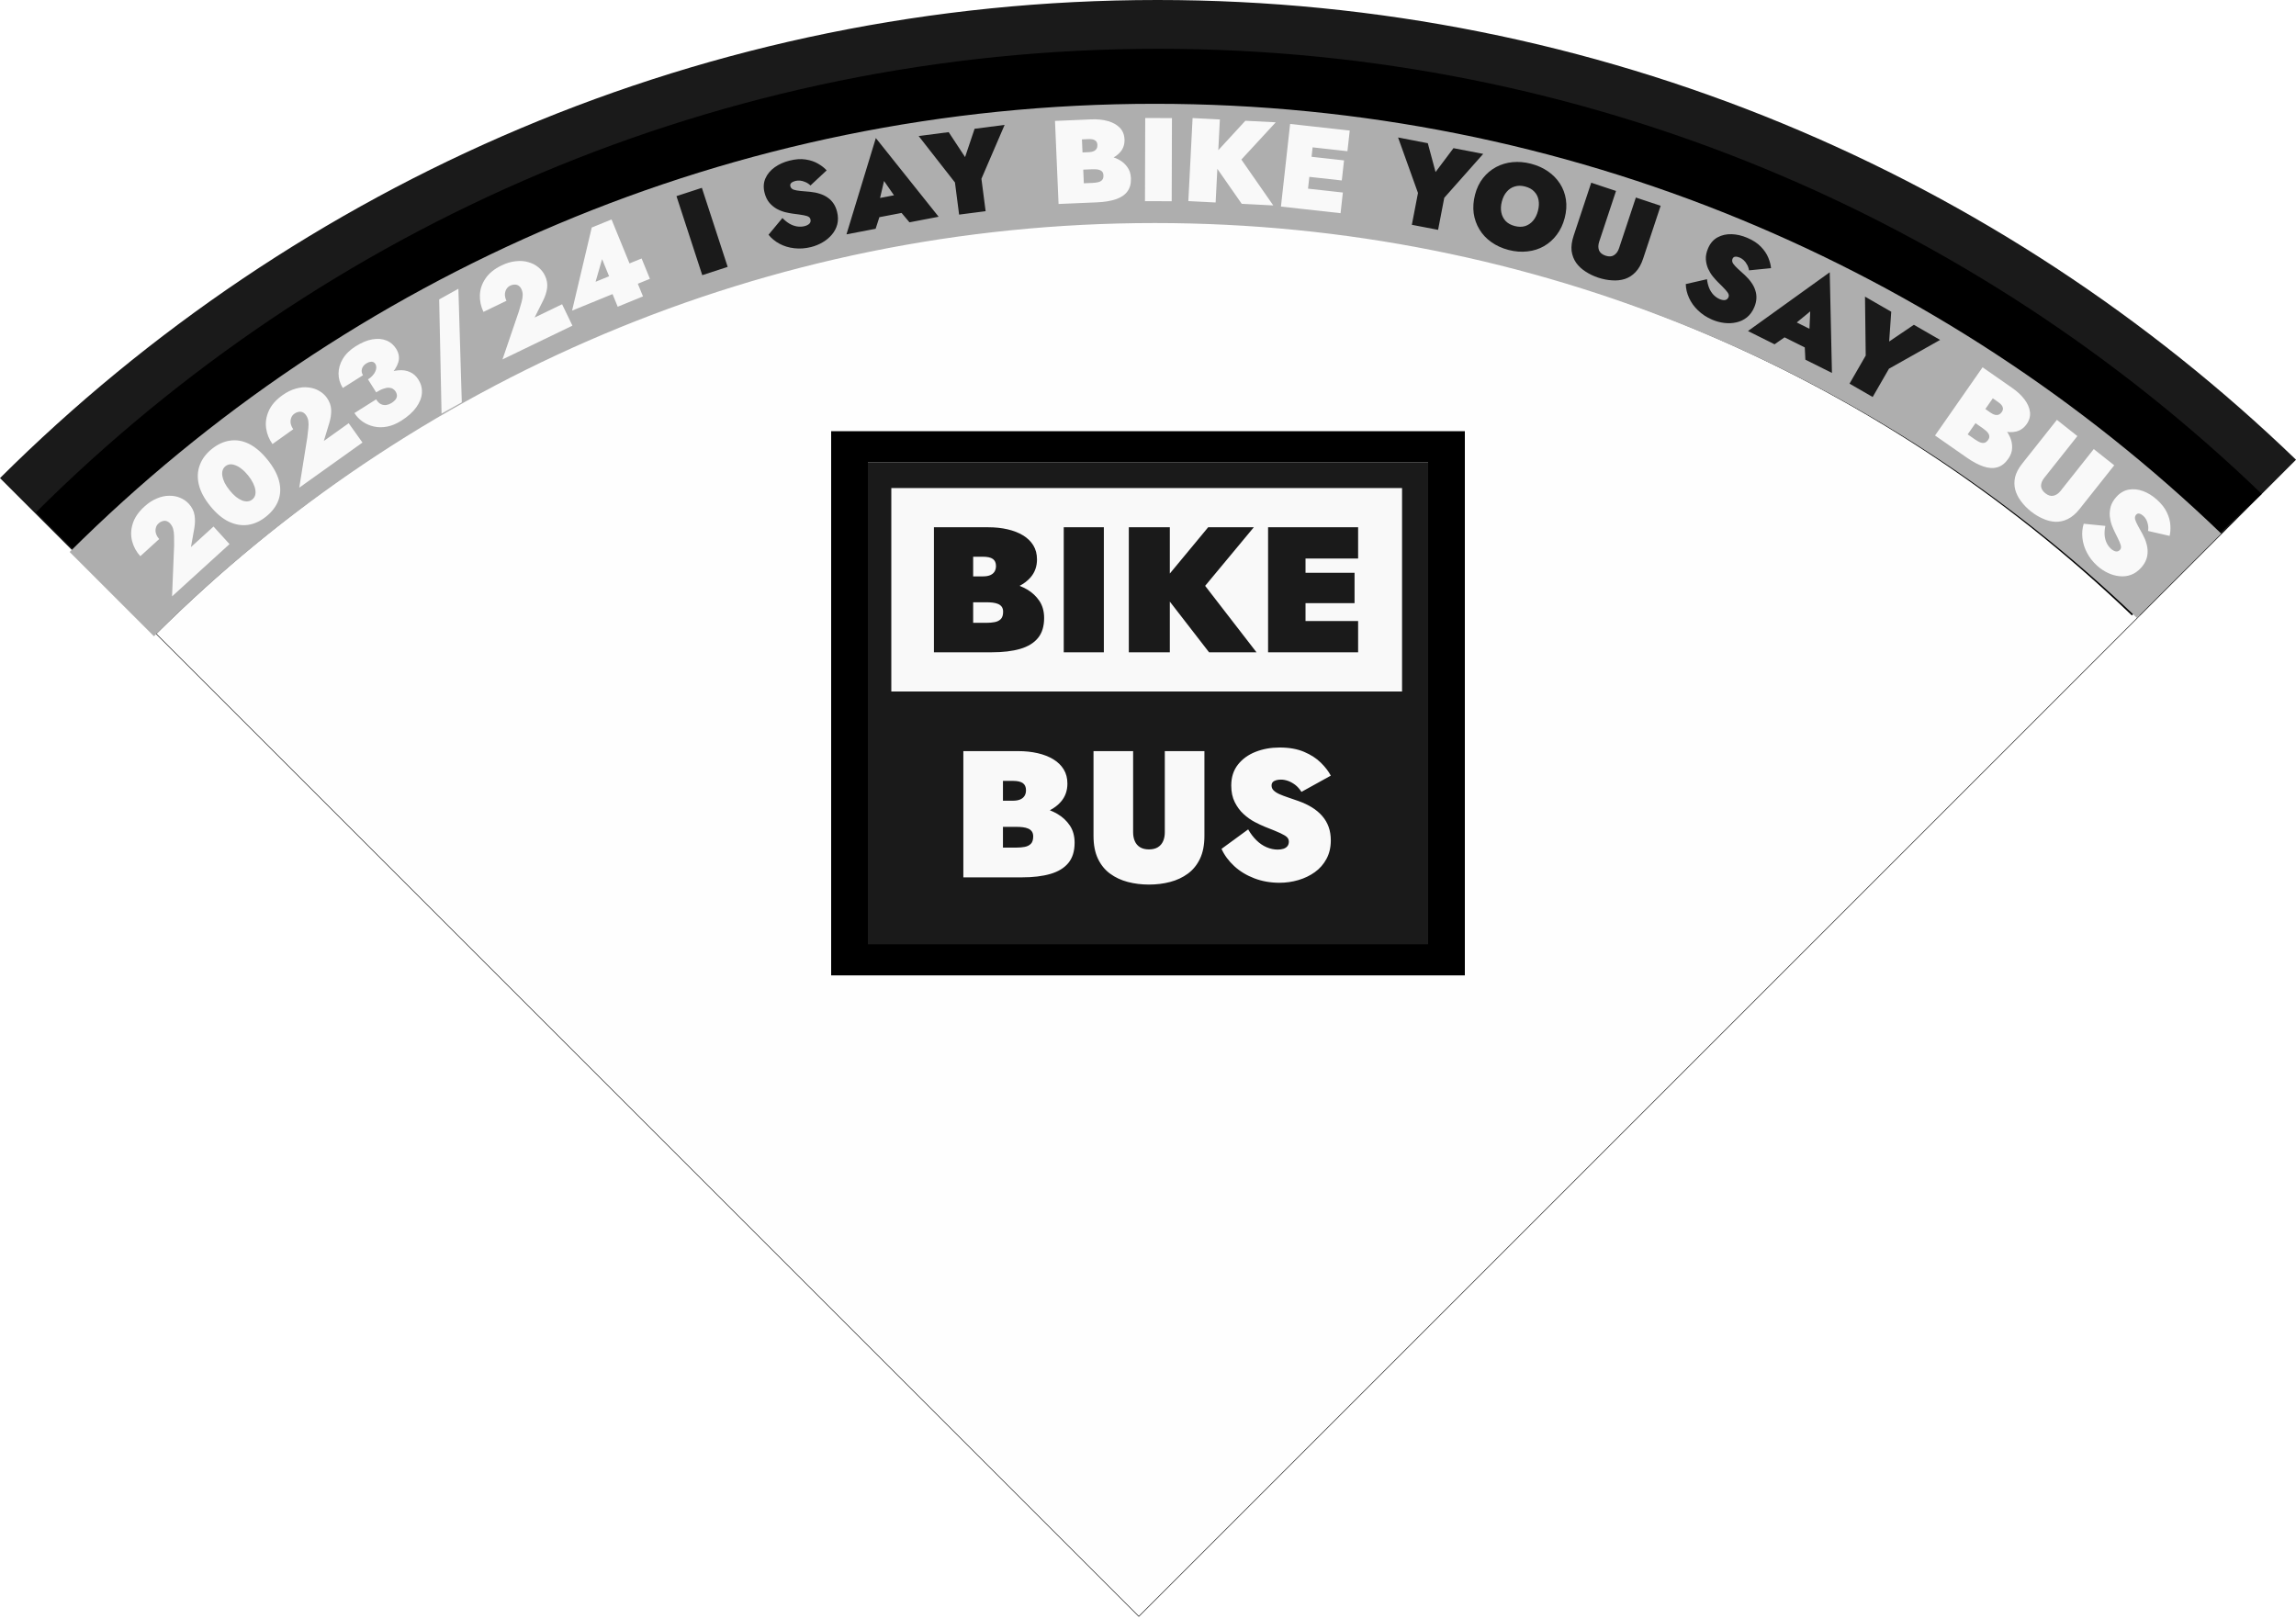
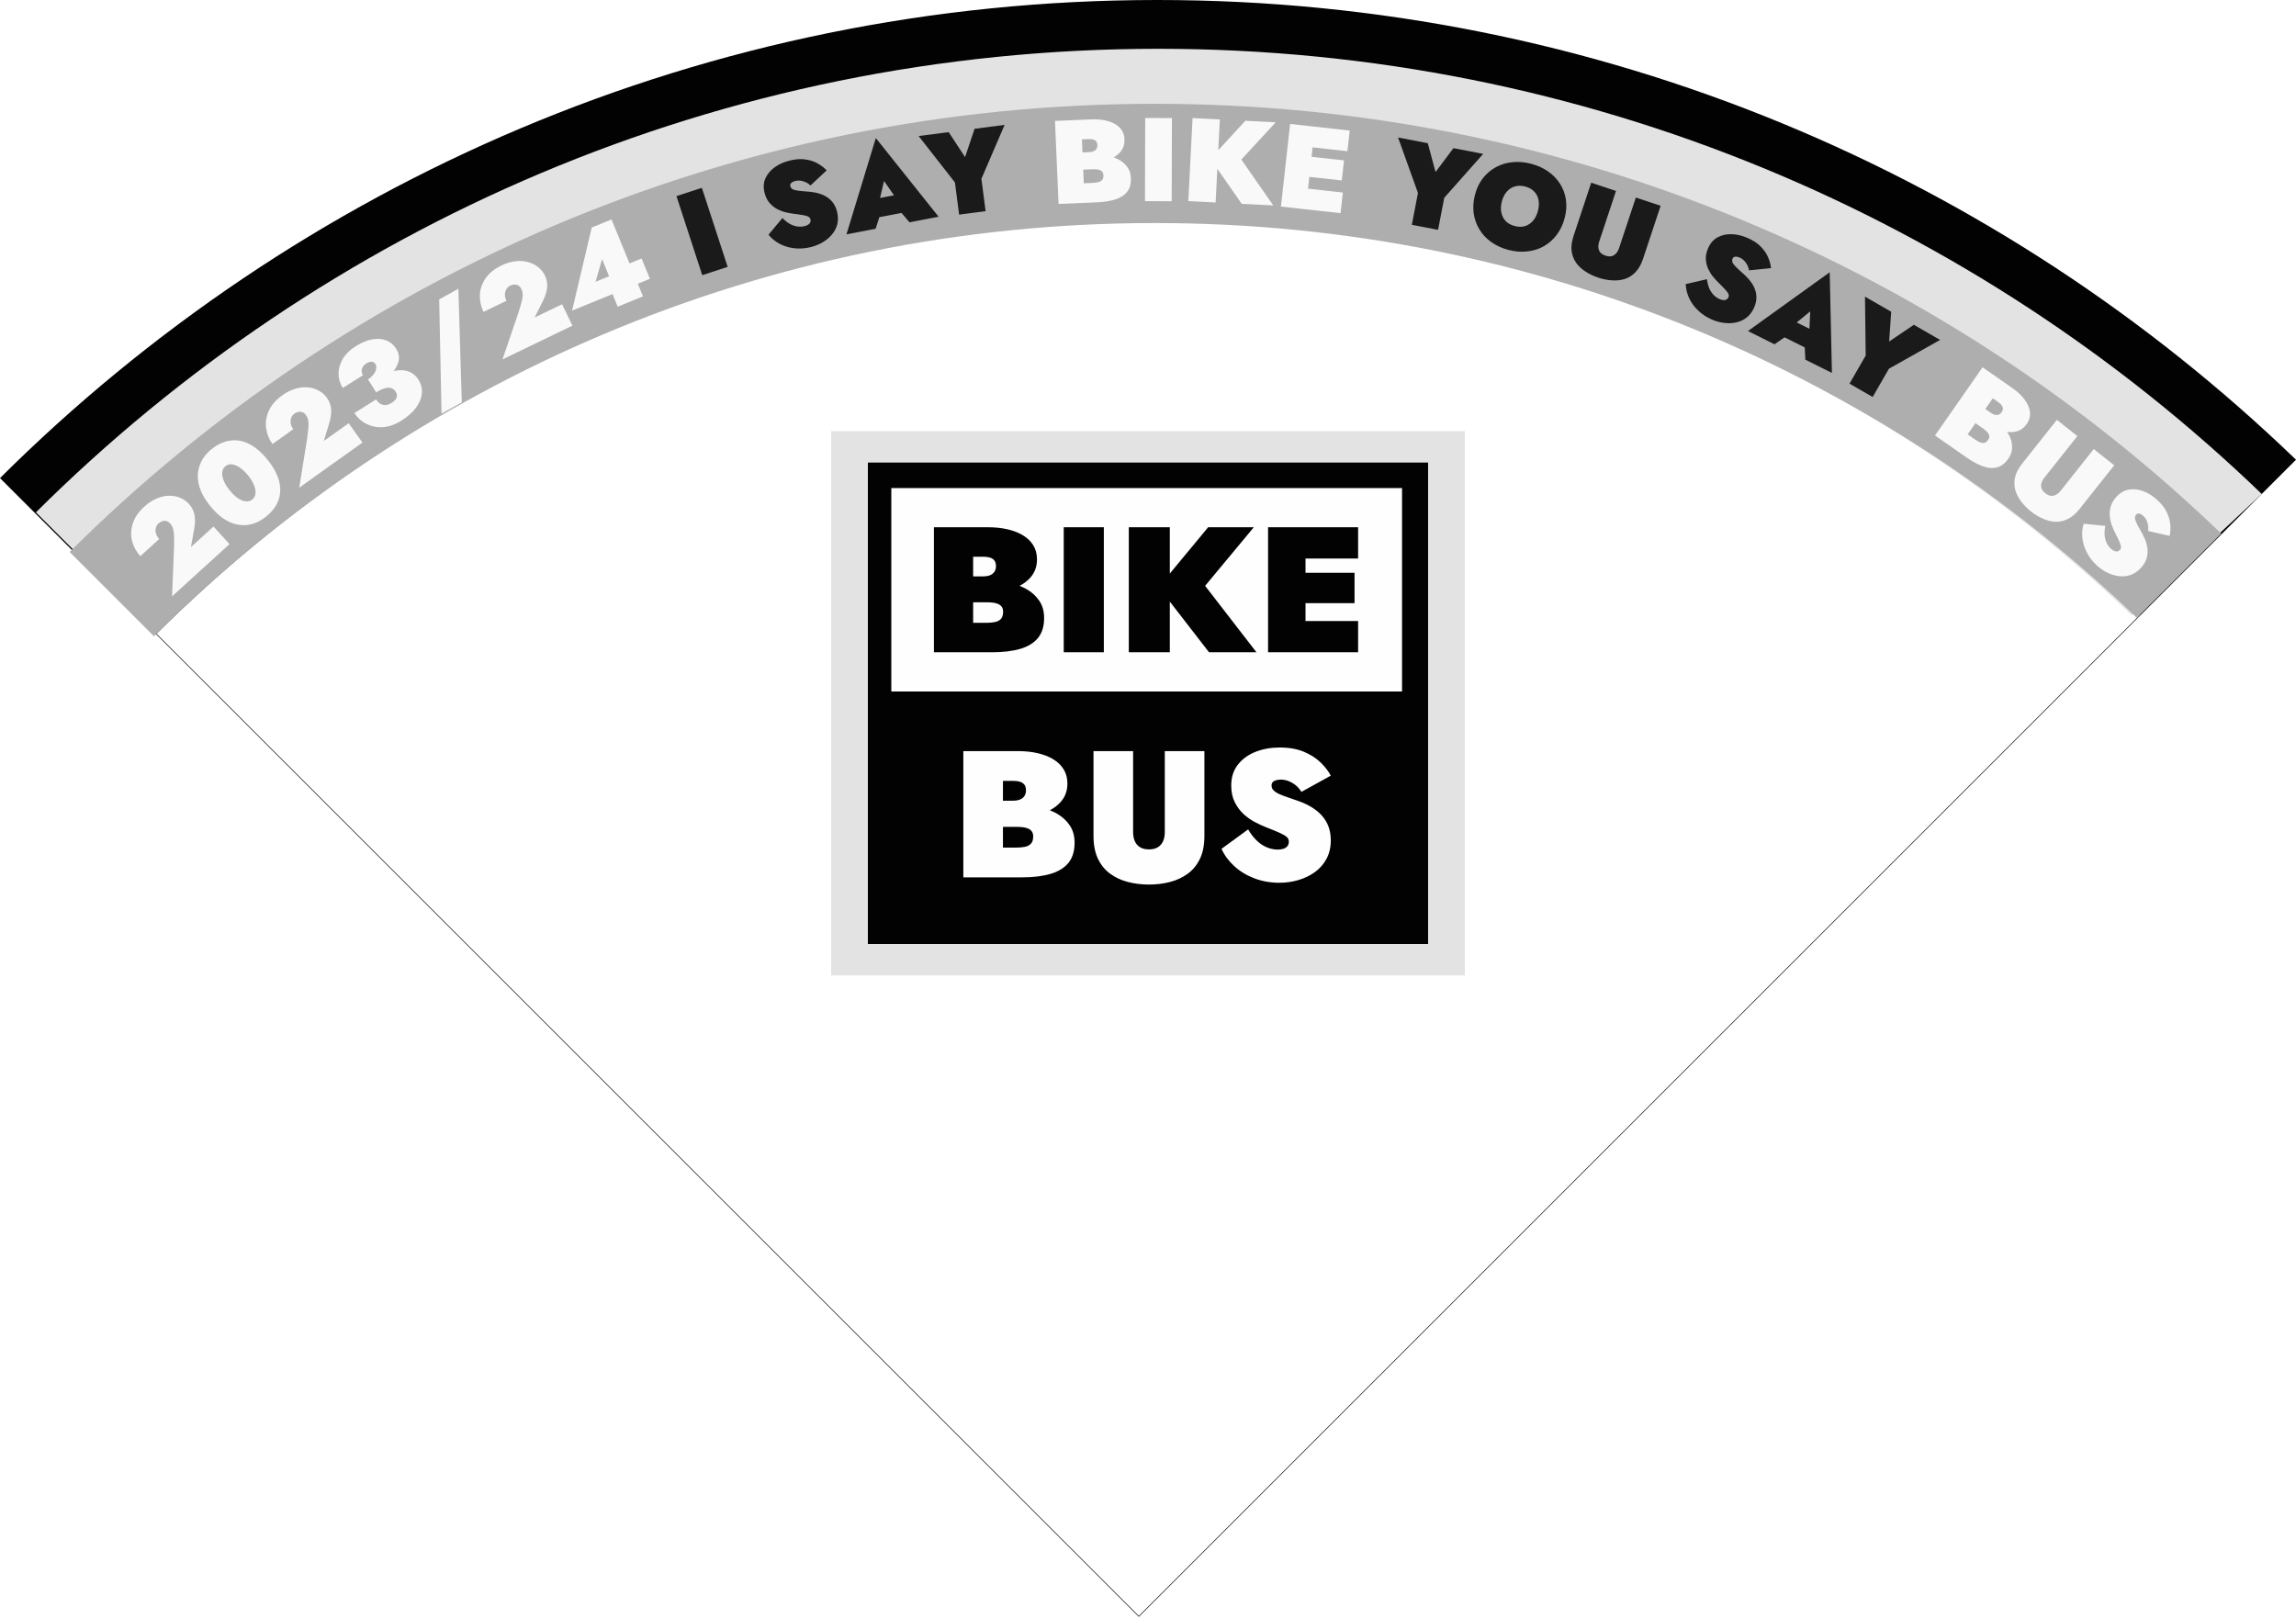
- <svg xmlns="http://www.w3.org/2000/svg" style="isolation:isolate" viewBox="0 0 1024 721.9">
+ <svg xmlns="http://www.w3.org/2000/svg" style="isolation:isolate" viewBox="0 0 1024 722">
  <defs>
-     <mask id="a">
-       <path fill="#1C1C1C" d="M184.472 747.063c302.631-301.004 719.636-487.129 1179.77-487.129 449.013 0 856.956 177.236 1157.627 465.506l-1179.51 1179.51z" />
-     </mask>
+     <clipPath id="a">
+       <path d="M0 0h1024v722H0z" />
+     </clipPath>
  </defs>
-   <path fill="none" d="M184.472 747.063c302.631-301.004 719.636-487.129 1179.77-487.129 449.013 0 856.956 177.236 1157.627 465.506l-1179.51 1179.51z" mask="url(#a)" style="fill:#f9f9f9;fill-opacity:1;stroke:none" transform="scale(.37837)" vector-effect="non-scaling-stroke" />
-   <path fill="#E3E3E3" fill-rule="evenodd" d="M0 563.591C349.863 215.355 832.102 0 1364.242 0c521.019 0 994.201 206.448 1342.134 541.933L1342.359 1905.95Zm184.472 183.472c302.631-301.004 719.636-487.129 1179.77-487.129 449.013 0 856.956 177.236 1157.627 465.506l-1179.51 1179.51z" style="fill:#1a1a1a;stroke:none" transform="scale(.37837)" />
-   <path fill="#81ca9f" d="M2666.003 582.306C2328.667 257.409 1870.115 57.512 1365.242 57.512c-515.994 0-983.604 208.8-1322.876 546.445l138.13 138.13C482.71 444.009 897.649 259.934 1355.242 259.934c449.013 0 856.956 177.236 1157.627 465.506z" style="fill:#000" transform="scale(.37837)" />
-   <path fill="#aeaeae" fill-rule="evenodd" d="m953.054 275.617 37.609-37.61C867.265 119.313 699.616 46.299 515.047 46.299c-188.776 0-359.853 76.381-483.986 199.899l475.707 475.706L68.663 283.798C183.168 169.908 340.948 99.485 515.047 99.485c169.892 0 324.243 67.06 438.007 176.132M506.768 721.903" />
-   <path fill="#81CA9F" d="M979.692 508.294h746.957v641.513H979.692Z" style="fill:#000" transform="scale(.37837)" />
-   <path fill="none" d="M69.798 282.663C184.303 168.773 342.084 98.35 516.182 98.35c169.892 0 324.243 67.06 438.007 176.132L507.903 720.768z" />
-   <path fill="#1C1C1C" fill-rule="evenodd" d="M1022.997 545.217v567.667h660.347V545.217Z" style="fill:#f9f9f9" transform="scale(.37837)" />
-   <path fill="#E3E3E3" fill-rule="evenodd" d="M1022.997 545.217v567.667h660.347V545.217Zm485.385 335.966q16.764.001 28.755 5.104 11.99 5.101 19.736 12.754 7.746 7.654 11.779 15.306l-34.592 19.134q-3.396-5.315-7.534-8.397-4.138-3.083-8.382-4.572-4.245-1.488-8.278-1.488-3.182 0-5.729.745-2.548.744-3.926 2.232-1.38 1.488-1.38 4.038 0 3.402 2.547 5.847t6.897 4.358 10.08 3.827 12.309 4.252q8.913 3.189 15.916 7.547t11.991 10.097a40 40 0 0 1 7.534 12.862q2.547 7.121 2.547 15.838 0 12.329-5.095 21.79-5.092 9.462-13.688 15.627-8.594 6.164-19.417 9.353-10.822 3.189-22.282 3.189-15.917-.001-29.604-5.21-13.689-5.207-23.664-14.348-9.973-9.142-15.066-20.409l31.406-22.961q4.246 7.442 9.764 12.862 5.515 5.422 11.989 8.185 6.473 2.765 13.052 2.765 3.819 0 6.791-.958 2.972-.955 4.669-3.082t1.696-5.315q0-2.976-2.016-5.102t-7.957-4.89q-5.943-2.764-18.039-7.441-5.304-2.124-12.202-5.738-6.896-3.614-13.156-9.355-6.261-5.739-10.401-14.031-4.135-8.289-4.135-19.559 0-14.669 7.851-24.659 7.852-9.992 20.797-15.093 12.946-5.103 28.437-5.104m-219.433 4.254h46.688v95.665q0 5.951 2.015 10.521t6.154 7.122 10.507 2.553q6.366 0 10.504-2.553 4.137-2.551 6.155-7.12 2.014-4.572 2.014-10.525v-95.663h46.689v99.915q0 15.944-5.2 26.893-5.199 10.947-14.324 17.644t-20.902 9.78q-11.779 3.081-24.936 3.082t-24.937-3.082q-11.777-3.083-20.902-9.78t-14.324-17.644q-5.201-10.948-5.201-26.892zm-106.746 35.075v23.385h11.673q5.306 0 8.701-1.485 3.397-1.491 5.094-4.254 1.698-2.765 1.697-6.591 0-5.74-3.713-8.395-3.715-2.659-11.779-2.659zm0 54.21v24.449h15.916q5.305 0 9.762-.85 4.458-.851 7.217-3.614 2.76-2.764 2.758-8.717 0-3.615-1.592-5.846-1.591-2.233-4.35-3.402t-6.259-1.594q-3.502-.426-7.536-.426zm71.651-353.167v147.378h47.289V621.555Zm76.713 0v147.378h48.339v-59.741l46.237 59.74h55.907l-60.529-78.321 57.376-69.058h-53.804l-45.187 54.549v-54.549zm164.144 0v147.378h106.135v-36.846h-62.001v-21.053h57.798v-35.793h-57.798v-16.842h62.001v-36.844zm-347.624 34.738h11.561q7.986 0 11.663 2.632 3.679 2.633 3.679 8.317 0 3.792-1.682 6.527-1.681 2.737-5.043 4.21-3.363 1.474-8.617 1.475h-11.561zm0 53.689h15.764q3.992-.001 7.46.42 3.468.422 6.201 1.581 2.734 1.159 4.309 3.369 1.577 2.209 1.576 5.788-.001 5.896-2.733 8.632-2.731 2.737-7.145 3.58-4.414.841-9.668.841h-15.764zm-11.57 175.455h64.726q12.307 0 22.919 2.443 10.61 2.445 18.463 7.228t12.201 11.905q4.35 7.122 4.351 16.688 0 12.543-7.64 21.367c-3.493 4.035-7.856 7.385-13.048 10.085 3.057 1.226 6.002 2.632 8.805 4.263q9.125 5.317 14.748 13.713 5.625 8.396 5.624 20.301 0 14.883-7.321 23.811-7.321 8.927-21.222 12.969-13.9 4.038-33.636 4.038h-68.97zm-34.667-263.882v147.378h68.307q19.545-.001 33.311-4.002t21.019-12.843q7.249-8.842 7.249-23.58 0-11.791-5.57-20.106t-14.606-13.578c-2.776-1.617-5.692-3.01-8.72-4.224 5.141-2.675 9.462-5.993 12.923-9.989q7.567-8.737 7.568-21.159 0-9.475-4.31-16.528-4.309-7.054-12.086-11.789-7.776-4.737-18.284-7.158-10.509-2.422-22.699-2.422zm-50.234-46.194h602.009v239.765h-602.009z" style="fill:#1a1a1a" transform="scale(.37837)" />
-   <g style="fill:#f9f9f9">
-     <path d="m202.807 703.017 67.728-61.613-18.842-20.712-26.615 24.212 3.91-21.916q1.485-8.353.343-15.642-1.236-7.392-6.7-13.399-4.24-4.66-10.268-7.125-5.924-2.56-12.968-2.397-7.035-.036-14.52 3.178-7.477 3.016-14.623 9.517-10.563 9.61-13.846 20.356-3.273 10.548-.67 20.483 2.602 9.934 9.668 17.701l22.265-20.255q-2.638-2.9-3.77-6.223-1.027-3.419-.284-6.555.649-3.24 3.238-5.595 1.967-1.79 3.879-2.393 1.92-.801 3.7-.717t3.325.95 2.77 2.212q2.543 2.796 3.562 6.412t1.086 8.475q.077 4.662.07 11.103zm67.846-125.027q-3.693-4.576-5.832-8.787-2.118-4.407-2.724-8.056-.585-3.846.32-6.736.906-2.89 3.303-4.824 2.397-1.935 5.413-2.21t6.543 1.196q3.547 1.275 7.3 4.363 3.773 2.892 7.466 7.468 3.693 4.575 5.81 8.983 2.14 4.21 2.725 8.056.606 3.649-.3 6.539t-3.302 4.824-5.413 2.21-6.564-1q-3.526-1.47-7.3-4.362-3.752-3.089-7.445-7.665m-22.878 18.464q10.552 13.074 21.923 18.469t22.69 3.815q11.23-1.688 21.254-9.777 10.567-8.53 14.479-19.063 3.933-10.731.841-22.809-3.09-12.077-13.642-25.15-10.552-13.074-21.705-18.645t-22.384-3.882q-11.21 1.491-21.778 10.02-10.022 8.09-13.955 18.82-4.021 10.622-1.148 22.876 2.874 12.253 13.425 25.326m104.968-21.561 74.522-53.195-16.268-22.79-29.284 20.905 6.467-21.302q2.46-8.12 2.186-15.493-.356-7.486-5.073-14.095-3.66-5.128-9.356-8.287-5.58-3.24-12.595-3.91-6.981-.865-14.794 1.444-7.78 2.113-15.642 7.726-11.623 8.296-16.15 18.58-4.496 10.09-3.083 20.261 1.413 10.172 7.513 18.718l24.499-17.487q-2.278-3.19-3.009-6.625-.617-3.515.49-6.542 1.027-3.14 3.875-5.174 2.166-1.546 4.135-1.92 2.002-.568 3.76-.275 1.757.294 3.189 1.336t2.489 2.523q2.196 3.077 2.78 6.787.586 3.711.08 8.545-.474 4.638-1.24 11.033zm87.67-117.139q11.011-6.948 18.74-14.638 7.772-7.884 10.305-15.938 2.458-8.173-2.547-16.106-4.258-6.749-11.409-9.686-7.15-2.938-16.434-1.384-9.283 1.553-19.94 8.276-10.063 6.35-15.132 14.846-4.95 8.42-4.942 17.354t5.014 16.867l23.799-15.016q-2.316-3.67-1.25-7.49 1.068-3.818 5.093-6.358 2.605-1.643 4.593-1.904 2.03-.454 3.607.207 1.576.662 2.547 2.2 1.12 1.777 1.1 4.107t-1.21 4.902q-1.073 2.498-3.348 4.927-2.157 2.353-5.235 4.296zm32.44 38.297q11.84-7.47 17.8-15.866 6.078-8.47 6.636-16.768.602-8.49-4.03-15.832-4.033-6.393-9.95-8.95-5.874-2.75-13.425-2.125-7.433.552-16.07 4.18-8.592 3.435-18.182 9.486l7.769 12.314q4.855-3.063 8.574-4.251 3.764-1.382 6.555-1.156 2.716.107 4.665 1.36 1.875 1.135 2.996 2.91 1.867 2.96 1.685 5.559-.256 2.479-2.058 4.609-1.757 1.936-4.48 3.655-2.605 1.643-5.883 2.221-3.158.503-6.385-.937-3.108-1.516-5.723-5.66l-25.574 16.137q3.735 5.92 9.689 10.109 5.879 4.07 13.217 5.731t15.494.157q8.274-1.579 16.68-6.883m44.822-143.073 2.794 134.618 23.857-13.27-4.017-133.94zm74.613 70.721 82.444-39.828-12.179-25.212-32.398 15.65 9.977-19.9q3.798-7.588 4.774-14.9.915-7.44-2.617-14.75-2.74-5.673-7.82-9.75-4.952-4.138-11.752-5.983-6.735-2.033-14.825-1.08-8.025.768-16.724 4.97-12.858 6.212-19.06 15.582-6.136 9.184-6.463 19.448-.328 10.265 4.24 19.72l27.102-13.094q-1.705-3.53-1.845-7.038-.014-3.57 1.59-6.365 1.542-2.922 4.694-4.444 2.395-1.157 4.4-1.193 2.069-.222 3.751.364 1.683.587 2.918 1.856t2.027 2.908q1.644 3.404 1.593 7.16-.052 3.756-1.368 8.434-1.25 4.492-3.088 10.666zm82.038-57.522 91.75-37.508-9.802-23.974-18.53 7.576-.35 5.436-35.378 14.463 7.675-26.732 12.397 30.324-3.305 3.015 9.324 22.807 29.806-12.185-37.085-90.712-23.326 9.536z" style="font-size:140px;line-height:1.25;fill:#f9f9f9;stroke-width:1.447" transform="scale(.37837)" />
-   </g>
-   <g style="fill:#1a1a1a">
-     <path d="m797.369 231.199 30.4 93.165 29.946-9.771-30.4-93.166zm124.898 25.789-16.4 19.723q5.072 6.375 12.923 10.605 7.85 4.23 17.36 5.3 9.68 1.172 19.861-1.393 7.331-1.847 13.742-5.627 6.41-3.78 10.85-9.085 4.574-5.34 6.328-12.134 1.719-6.93-.264-14.804-1.402-5.566-4.16-9.635-2.792-4.206-6.973-7.05-4.046-2.88-9.21-4.466-5.198-1.723-11.413-2.323-6.08-.634-11.071-.965-5.026-.466-8.322-1.513-3.194-1.217-3.912-4.068-.581-2.308 1.046-3.873 1.763-1.599 4.885-2.385 2.58-.65 5.534-.383 2.955.266 6.047 1.653 3.194 1.216 6.221 4.063l19.051-17.792q-3.81-4.238-10.065-7.86-6.118-3.656-14.677-4.965-8.423-1.343-19.148 1.358-9.91 2.496-17.371 7.84-7.46 5.345-10.877 12.99-3.416 7.647-1.056 17.014 1.812 7.195 5.725 11.84 4.05 4.611 8.91 7.285 4.996 2.64 9.921 3.853 5.062 1.18 8.798 1.682 8.49 1.038 12.736 1.845t5.81 1.857q1.7 1.016 2.178 2.917.787 3.122-1.28 5.23-2.103 1.974-5.632 2.863-4.209 1.06-8.862.355-4.517-.739-8.902-3.243-4.419-2.641-8.33-6.709m102.271 1.324 50.88-9.721-4.151-21.727-50.88 9.72zm17.493-44.962 16.897 24.28-.565 8.233 13.643 16.208 34.379-6.568-74.022-92.758-34.614 113.512 34.379-6.568 6.799-21.11-3.651-6.43zm106.738-61.54-11.21 33.355-19.336-29.4-35.404 4.584 42.803 54.737 4.908 37.903 31.239-4.045-4.944-38.181 27.348-63.538z" style="font-weight:900;font-size:140px;line-height:1.25;font-family:Jost;-inkscape-font-specification:&quot;Jost, Heavy&quot;;fill:#1a1a1a;stroke-width:1.447" transform="scale(.37837)" />
-   </g>
-   <g style="fill:#f9f9f9">
-     <path d="m1268.398 192.63 20.002-.858q10.91-.467 19.316-3.77 8.54-3.449 13.33-9.4 4.784-6.09 4.43-14.342-.36-8.393-5.635-13.772t-14.067-7.804q-8.652-2.432-19.562-1.965l-42.661 1.829 4.196 97.91 45.458-1.948q13.009-.558 21.986-3.605 9.118-3.053 13.622-9.132 4.644-6.084 4.224-15.875-.336-7.833-4.346-13.126-3.877-5.44-10.04-8.678-6.165-3.24-13.504-4.466-7.206-1.373-14.34-1.067l-22.798.977.719 16.785 18.603-.798q2.657-.114 4.907.07 2.39.178 4.245.94 1.848.62 2.893 2.117 1.179 1.351 1.28 3.729.168 3.916-1.572 5.813t-4.654 2.581q-2.913.686-6.41.836l-10.49.45-2.218-51.753 7.693-.33q5.315-.228 7.77 1.489 2.59 1.57 2.752 5.347.108 2.517-.933 4.384-1.041 1.866-3.237 2.941t-5.693 1.225l-15.805.677zm81.503-53.505-.294 98 31.5.094.294-98zm55.826.052-4.998 97.873 32.158 1.642 4.998-97.873zm62.22 3.178-41.262 44.854 36.962 53.054 37.192 1.899-37.612-54.069 40.512-43.91zm63.088 103.5 49.119 5.445 2.7-24.35-49.12-5.446zm8.099-73.052 49.119 5.445 2.7-24.35-49.12-5.446zm-3.857 34.786 46.336 5.137 2.623-23.655-46.336-5.137zm-14.594-61.482-10.799 97.403 29.221 3.24 10.799-97.404z" style="font-size:140px;line-height:1.25;fill:#f9f9f9;stroke-width:1.447" transform="scale(.37837)" />
-   </g>
-   <g style="fill:#1a1a1a">
-     <path d="m1713.234 174.647-21.108 28.155-9.136-33.982-35.055-6.755 23.47 65.402-7.232 37.53 30.93 5.96 7.285-37.805 45.901-51.75zm57.009 62.979q1.828-7.047 5.738-11.53 3.945-4.617 9.426-6.233 5.517-1.751 12.157-.03 7.047 1.828 10.881 6.004 4.006 4.076 5.074 9.994 1.104 5.782-.723 12.829-1.792 6.911-5.737 11.529-3.946 4.617-9.462 6.369-5.481 1.616-12.121-.106t-10.646-5.798q-3.97-4.211-5.174-10.164t.587-12.864m-31.575-8.188q-2.952 11.384-1.617 21.854 1.505 10.37 6.76 19.108 5.254 8.74 13.927 14.893 8.774 6.325 20.428 9.347t22.26 1.722q10.707-1.128 19.546-6.213 8.839-5.084 15.058-13.45 6.39-8.468 9.342-19.851 2.952-11.384 1.411-21.618t-7-18.737q-5.462-8.503-14.17-14.521t-20.091-8.97q-11.113-2.882-21.648-1.854t-19.44 5.807-15.36 12.939-9.406 19.544m136.935-14.036-20.714 62.455q-3.305 9.966-2.408 17.934 1.075 7.878 5.378 14.026 4.348 6.014 11.04 10.298 6.78 4.462 15.018 7.194 8.239 2.733 16.209 3.163 8.058.608 15.138-1.616 7.124-2.357 12.561-8.077 5.614-5.808 8.92-15.774l20.713-62.454-29.234-9.696-19.832 59.797q-1.851 5.58-5.965 8.199-3.936 2.53-9.916.546t-7.757-6.408q-1.6-4.513.25-10.094l19.833-59.797zm136.452 113.735-25.001 5.736q.165 8.144 3.842 16.269t10.59 14.743q6.985 6.801 16.636 10.937 6.949 2.978 14.339 3.86 7.39.883 14.136-.643 6.875-1.471 12.39-5.81 5.57-4.467 8.768-11.93 2.261-5.276 2.537-10.184.33-5.037-1.268-9.835-1.471-4.743-4.615-9.136-3.088-4.523-7.666-8.769-4.448-4.191-8.217-7.482-3.713-3.419-5.699-6.25-1.801-2.904-.643-5.606.937-2.188 3.18-2.445 2.371-.203 5.33 1.066 2.446 1.047 4.634 3.051 2.187 2.004 3.805 4.982 1.801 2.904 2.482 7.004l25.938-2.593q-.46-5.68-3.236-12.353-2.647-6.618-8.658-12.85-5.883-6.176-16.049-10.533-9.394-4.025-18.567-4.3-9.173-.276-16.526 3.731-7.353 4.008-11.158 12.887-2.923 6.82-2.629 12.886.423 6.122 2.666 11.195 2.372 5.13 5.552 9.082 3.31 4.007 5.975 6.672 6.121 5.975 9.007 9.192 2.887 3.217 3.493 5 .736 1.838-.036 3.64-1.268 2.96-4.191 3.382-2.868.294-6.213-1.14-3.99-1.71-7.262-5.091-3.143-3.328-5.11-7.979-1.912-4.779-2.556-10.386m80.513 63.077 46.35 23.128 9.876-19.793-46.35-23.128zm41.177-25.14-1.29 29.553-5.443 6.202 1.02 21.162 31.317 15.626-2.602-118.643-96.362 69.263 31.318 15.627 18.209-12.662.995-7.326zm122.188 15.795-29.141 19.725 2.455-35.104-30.932-17.825.84 69.48-19.082 33.116 27.292 15.728 19.223-33.358 60.276-33.937z" style="font-weight:900;font-size:140px;line-height:1.25;font-family:Jost;-inkscape-font-specification:&quot;Jost, Heavy&quot;;fill:#1a1a1a;stroke-width:1.447" transform="scale(.37837)" />
-   </g>
-   <g style="fill:#f9f9f9">
-     <path d="m2326.3 487.871 16.425 11.448q8.958 6.244 17.646 8.715 8.881 2.437 16.298.61 7.497-1.942 12.22-8.718 4.804-6.892 3.871-14.368-.932-7.476-6.452-14.736-5.405-7.18-14.364-13.425l-35.03-24.416-56.038 80.397 37.328 26.018q10.681 7.445 19.668 10.466 9.1 3.101 16.368 1 7.382-2.023 12.986-10.062 4.483-6.432 4.504-13.073.216-6.675-2.721-12.989t-8.03-11.74q-4.896-5.46-10.754-9.544l-18.72-13.048-9.607 13.782 15.275 10.647q2.182 1.521 3.86 3.032 1.792 1.59 2.805 3.32 1.093 1.615 1.016 3.439.119 1.789-1.242 3.741-2.242 3.216-4.776 3.669t-5.266-.77-5.603-3.223l-8.614-6.004 29.62-42.496 6.317 4.403q4.364 3.042 5.276 5.897 1.107 2.819-1.055 5.92-1.44 2.067-3.4 2.92t-4.358.376-5.27-2.479l-12.978-9.046zm98.23 7.047-40.89 51.552q-6.526 8.226-8.418 16.018-1.694 7.769.238 15.02 2.02 7.14 6.834 13.461 4.837 6.518 11.638 11.912 6.8 5.394 14.138 8.534 7.36 3.336 14.774 3.677 7.5.231 14.57-3.275 7.266-3.528 13.791-11.755l40.89-51.552-24.13-19.14-39.15 49.358q-3.654 4.607-8.417 5.655-4.565 1.024-9.5-2.89-4.937-3.916-5.088-8.682.045-4.788 3.7-9.395l39.15-49.358zm57.122 125.035-25.523-2.552q-2.445 7.77-1.557 16.643t5.324 17.354q4.446 8.676 12.27 15.68 5.633 5.041 12.354 8.238t13.6 3.907q6.985.803 13.597-1.546 6.706-2.454 12.12-8.504 3.83-4.277 5.658-8.84 1.923-4.667 1.94-9.725.122-4.964-1.453-10.131-1.481-5.272-4.462-10.758-2.877-5.393-5.396-9.715-2.427-4.427-3.404-7.744-.779-3.327 1.182-5.518 1.587-1.774 3.795-1.3 2.311.565 4.71 2.713 1.983 1.774 3.415 4.371 1.433 2.598 2.015 5.937.779 3.327.114 7.43l25.407 5.83q1.38-5.53.881-12.74-.394-7.116-4.1-14.942-3.6-7.732-11.841-15.108-7.616-6.816-16.22-10.008t-16.852-1.744-14.69 8.646q-4.95 5.529-6.609 11.371-1.555 5.936-1.05 11.46.608 5.618 2.359 10.38 1.855 4.854 3.53 8.231 3.891 7.617 5.598 11.588t1.713 5.854q.11 1.977-1.198 3.437-2.148 2.4-5.052 1.866-2.812-.637-5.524-3.065-3.234-2.894-5.254-7.145-1.916-4.157-2.294-9.193-.284-5.14.897-10.658" style="font-size:140px;line-height:1.25;fill:#f9f9f9;stroke-width:1.447" transform="scale(.37837)" />
+   <g clip-path="url(#a)">
+     <path fill="#020202" fill-rule="evenodd" d="M0 213.244C132.376 81.483 314.839 0 516.182 0 713.318 0 892.354 78.113 1024 205.049L507.903 721.146zm69.798 69.419C184.303 168.773 342.084 98.35 516.182 98.35c169.892 0 324.243 67.06 438.007 176.132L507.903 720.768z" />
+     <path fill="#E3E3E3" d="M1008.724 220.325C881.088 97.395 707.587 21.761 516.561 21.761c-195.235 0-372.162 79.002-500.531 206.756l52.264 52.263C182.641 167.998 339.64 98.35 512.777 98.35c169.891 0 324.243 67.06 438.007 176.132z" />
+     <path fill="#AEAEAE" fill-rule="evenodd" d="m953.054 275.617 37.609-37.609C867.265 119.312 699.616 46.298 515.047 46.298c-188.776 0-359.853 76.381-483.986 199.899l475.707 475.706L68.663 283.798C183.168 169.909 340.948 99.485 515.047 99.485c169.892 0 324.243 67.06 438.007 176.132" />
+     <path fill="#E3E3E3" d="M370.682 192.321h282.623v242.727H370.682z" />
+     <path fill="none" d="M69.798 282.663C184.303 168.773 342.084 98.35 516.182 98.35c169.892 0 324.243 67.06 438.007 176.132L507.903 720.768z" />
+     <path fill="#FEFEFE" fill-rule="evenodd" d="M387.067 206.291v214.786H636.92V206.291z" />
+     <path fill="#020202" fill-rule="evenodd" d="M387.067 206.291v214.786H636.92V206.291zM570.72 333.409q6.343.001 10.88 1.932 4.537 1.93 7.467 4.825 2.931 2.896 4.457 5.792l-13.088 7.239q-1.285-2.011-2.851-3.177t-3.171-1.73-3.132-.563q-1.204 0-2.168.282t-1.486.845-.522 1.527q0 1.288.964 2.213t2.61 1.649 3.814 1.448 4.657 1.608q3.372 1.207 6.022 2.856t4.537 3.82a15.1 15.1 0 0 1 2.851 4.867q.963 2.694.963 5.992 0 4.665-1.928 8.245-1.926 3.58-5.179 5.913-3.251 2.332-7.346 3.539-4.095 1.206-8.431 1.206-6.023 0-11.201-1.971-5.18-1.97-8.954-5.429-3.773-3.459-5.7-7.722l11.883-8.688q1.606 2.816 3.694 4.867t4.536 3.097 4.939 1.046q1.445 0 2.569-.362 1.125-.362 1.767-1.167.641-.804.641-2.011 0-1.126-.762-1.93-.763-.805-3.011-1.85-2.249-1.046-6.825-2.816-2.007-.803-4.617-2.171t-4.978-3.539q-2.369-2.172-3.935-5.309t-1.565-7.401q0-5.55 2.971-9.33t7.869-5.71 10.759-1.932m-83.026 1.61h17.665v36.196q0 2.252.763 3.981t2.328 2.695q1.566.965 3.976.966 2.408 0 3.974-.966 1.565-.965 2.329-2.694.762-1.73.762-3.982v-36.196h17.665v37.804q0 6.033-1.967 10.176t-5.42 6.676-7.908 3.7-9.435 1.166-9.436-1.166-7.908-3.7-5.42-6.676-1.968-10.175zm-40.389 13.271v8.848h4.417q2.007 0 3.292-.562 1.285-.564 1.927-1.609.643-1.046.642-2.494 0-2.172-1.404-3.176-1.406-1.006-4.457-1.006zm0 20.511v9.251h6.022q2.007 0 3.694-.322t2.73-1.367q1.045-1.046 1.044-3.298 0-1.368-.602-2.212t-1.646-1.287-2.368-.603q-1.325-.162-2.852-.162zm27.11-133.626v55.763h17.893v-55.763zm29.026 0v55.763h18.29v-22.604l17.494 22.604h21.154l-22.902-29.634 21.709-26.13h-20.358l-17.097 20.64v-20.64zm62.106 0v55.763h40.158v-13.941h-23.459v-7.966h21.869v-13.543h-21.869v-6.372h23.459v-13.941zm-131.529 13.144h4.375q3.021 0 4.413.996t1.392 3.147q0 1.434-.637 2.469-.636 1.036-1.908 1.593-1.272.558-3.26.558h-4.375zm0 20.314h5.965q1.51-.001 2.823.159 1.312.159 2.346.598t1.63 1.275.597 2.19q-.001 2.231-1.035 3.266-1.033 1.035-2.703 1.354-1.67.318-3.658.318h-5.965zm-4.377 66.386h24.49q4.656 0 8.672.924 4.014.925 6.985 2.735t4.617 4.505 1.646 6.314q0 4.746-2.891 8.084c-1.321 1.527-2.972 2.795-4.937 3.816 1.157.464 2.271.996 3.332 1.613q3.453 2.012 5.58 5.189t2.128 7.681q0 5.631-2.77 9.009t-8.03 4.907-12.726 1.528h-26.096zm-13.117-99.844v55.763h25.845q7.395 0 12.604-1.514t7.953-4.86q2.742-3.345 2.742-8.922 0-4.461-2.107-7.607t-5.527-5.137a25 25 0 0 0-3.299-1.599c1.945-1.012 3.58-2.267 4.89-3.779q2.863-3.306 2.863-8.006 0-3.585-1.631-6.254-1.63-2.669-4.572-4.46-2.943-1.792-6.919-2.708t-8.588-.917zm-19.007-17.478h227.78v90.719h-227.78z" />
+     <path fill="#F9F9F9" d="m76.735 265.998 25.626-23.313-7.129-7.836-10.07 9.161 1.479-8.293q.562-3.16.13-5.918-.468-2.797-2.535-5.07-1.604-1.763-3.885-2.696-2.242-.968-4.907-.907-2.662-.013-5.494 1.203-2.829 1.141-5.532 3.601-3.997 3.636-5.239 7.702-1.239 3.991-.254 7.75t3.658 6.697l8.424-7.663q-.998-1.098-1.426-2.355-.388-1.294-.107-2.48.245-1.226 1.225-2.117.744-.677 1.467-.906.727-.303 1.401-.271.673.032 1.258.359.584.328 1.047.837.963 1.058 1.348 2.427t.411 3.206q.029 1.764.026 4.201zm25.671-47.307q-1.397-1.731-2.207-3.324-.801-1.668-1.03-3.048-.222-1.455.121-2.549t1.249-1.825q.907-.732 2.048-.836 1.142-.105 2.476.452 1.342.483 2.762 1.651 1.428 1.094 2.825 2.826t2.199 3.398q.809 1.594 1.03 3.049.23 1.38-.113 2.474-.343 1.093-1.25 1.825-.906.732-2.048.836t-2.483-.378q-1.334-.557-2.762-1.651-1.42-1.168-2.817-2.9m-8.656 6.987q3.992 4.946 8.294 6.988 4.303 2.041 8.586 1.443 4.249-.638 8.041-3.699 3.999-3.227 5.479-7.213 1.488-4.06.318-8.63t-5.162-9.516-8.212-7.054-8.47-1.469q-4.241.564-8.239 3.791-3.793 3.061-5.281 7.121-1.521 4.019-.434 8.655 1.087 4.637 5.08 9.583m39.716-8.158 28.196-20.128-6.155-8.622-11.08 7.909 2.447-8.06q.931-3.072.827-5.862-.134-2.832-1.919-5.333-1.385-1.94-3.54-3.135-2.112-1.227-4.766-1.48-2.641-.327-5.597.546-2.944.8-5.919 2.924-4.398 3.139-6.111 7.03-1.7 3.817-1.166 7.666.535 3.849 2.843 7.082l9.269-6.616q-.861-1.208-1.138-2.507-.234-1.33.185-2.475.389-1.189 1.467-1.958.819-.585 1.564-.726.757-.216 1.422-.104.665.111 1.207.505t.942.955q.831 1.164 1.052 2.568t.03 3.233q-.179 1.754-.469 4.174zm33.171-44.322q4.166-2.629 7.091-5.539 2.94-2.983 3.899-6.03.93-3.092-.964-6.094-1.611-2.553-4.317-3.665-2.705-1.111-6.218-.523-3.512.587-7.544 3.131-3.808 2.403-5.726 5.617-1.873 3.186-1.87 6.566t1.897 6.382l9.005-5.681q-.876-1.389-.472-2.834.403-1.445 1.926-2.406.986-.622 1.738-.72.769-.172 1.365.078t.964.833q.424.672.416 1.553-.007.882-.458 1.855-.406.945-1.267 1.864-.816.891-1.981 1.626zm12.275 14.49q4.479-2.826 6.734-6.003 2.3-3.204 2.511-6.344.228-3.213-1.524-5.99-1.527-2.42-3.766-3.387-2.222-1.041-5.079-.804-2.812.209-6.08 1.581-3.251 1.3-6.88 3.59l2.94 4.659q1.837-1.159 3.244-1.609 1.424-.522 2.48-.437 1.028.041 1.765.515.71.429 1.134 1.101.706 1.12.637 2.103-.097.938-.778 1.744-.665.733-1.696 1.383-.985.622-2.225.84-1.195.191-2.416-.354-1.176-.574-2.166-2.142l-9.676 6.106q1.413 2.24 3.666 3.825 2.224 1.54 5.001 2.168 2.776.629 5.862.06 3.131-.598 6.312-2.605m16.959-54.134 1.057 50.935 9.026-5.021-1.52-50.678zm28.231 26.759 31.194-15.07-4.609-9.539-12.258 5.922 3.775-7.53q1.437-2.871 1.806-5.638.347-2.814-.99-5.581-1.037-2.146-2.958-3.689-1.874-1.565-4.447-2.264-2.548-.769-5.61-.408-3.036.29-6.327 1.88-4.865 2.351-7.212 5.896-2.321 3.475-2.445 7.358-.124 3.884 1.604 7.462l10.255-4.954q-.646-1.336-.699-2.663-.005-1.351.602-2.409.584-1.105 1.776-1.681.906-.438 1.665-.451.783-.085 1.419.137.637.222 1.104.702.467.481.767 1.101.622 1.288.603 2.709t-.518 3.191q-.473 1.699-1.168 4.035zm31.04-21.764 34.715-14.192-3.709-9.071-7.011 2.866-.132 2.057-13.386 5.472 2.904-10.114 4.69 11.473-1.25 1.141 3.528 8.63 11.277-4.611-14.031-34.322-8.826 3.608z" />
+     <path fill="#1A1A1A" d="m301.697 87.478 11.503 35.25 11.33-3.697-11.502-35.251zm47.257 9.758-6.205 7.462q1.919 2.412 4.89 4.013t6.568 2.005q3.662.443 7.515-.527 2.774-.699 5.199-2.129 2.426-1.431 4.105-3.438 1.731-2.02 2.395-4.591.65-2.622-.1-5.601-.531-2.106-1.574-3.646-1.056-1.591-2.638-2.667-1.531-1.09-3.485-1.69-1.967-.652-4.318-.879-2.301-.24-4.189-.365-1.902-.176-3.149-.573-1.208-.46-1.48-1.539-.22-.873.396-1.465.667-.605 1.848-.902.976-.246 2.094-.146 1.118.101 2.288.626 1.208.46 2.354 1.537l7.208-6.732q-1.442-1.603-3.808-2.973-2.315-1.384-5.554-1.879-3.187-.508-7.245.514-3.749.944-6.572 2.966t-4.116 4.915q-1.292 2.893-.399 6.438.685 2.722 2.166 4.48 1.532 1.744 3.371 2.756 1.89.999 3.754 1.458 1.915.446 3.329.636 3.212.393 4.819.698 1.606.306 2.198.703.643.384.824 1.103.298 1.182-.485 1.98-.795.746-2.13 1.083-1.593.401-3.353.134-1.71-.279-3.369-1.227-1.672-.999-3.152-2.538m38.696.5 19.252-3.678-1.571-8.22-19.251 3.677zm6.619-17.012 6.393 9.187-.213 3.115 5.162 6.133 13.007-2.486-28.007-35.096-13.096 42.949 13.007-2.485 2.573-7.987-1.382-2.433zm40.386-23.284-4.241 12.62-7.316-11.124-13.396 1.734 16.195 20.711 1.857 14.341 11.82-1.53-1.871-14.446 10.348-24.041z" />
+     <path fill="#F9F9F9" d="m479.918 72.884 7.568-.324q4.128-.177 7.309-1.427 3.231-1.304 5.043-3.556 1.81-2.304 1.677-5.427-.136-3.175-2.132-5.21t-5.323-2.953q-3.274-.921-7.401-.744l-16.142.692 1.588 37.046 17.2-.737q4.921-.211 8.318-1.364 3.45-1.155 5.154-3.455 1.757-2.302 1.599-6.007-.127-2.964-1.645-4.966-1.467-2.058-3.799-3.284t-5.109-1.689q-2.727-.52-5.426-.404l-8.626.37.272 6.35 7.039-.301q1.005-.044 1.857.026.904.067 1.606.355.699.235 1.094.802.446.511.485 1.411.063 1.481-.595 2.199-.659.717-1.761.977-1.102.259-2.425.316l-3.969.17-.84-19.582 2.911-.124q2.011-.087 2.94.563.98.594 1.041 2.023.041.953-.353 1.659t-1.224 1.113q-.831.406-2.154.463l-5.981.256zm30.838-20.244-.111 37.08 11.919.036.111-37.08zm21.123.02-1.891 37.031 12.167.622 1.892-37.032zm23.542 1.202-15.612 16.971 13.985 20.074 14.072.719-14.231-20.458 15.328-16.614zm23.87 39.161 18.585 2.06 1.022-9.213-18.585-2.06zm3.064-27.64 18.585 2.06 1.022-9.214-18.585-2.06zm-1.459 13.162 17.532 1.943.993-8.95-17.532-1.944zm-5.522-23.263-4.085 36.854 11.056 1.226 4.086-36.854z" />
+     <path fill="#1A1A1A" d="m648.229 66.081-7.987 10.652-3.456-12.857-13.264-2.556 8.88 24.746-2.736 14.2 11.703 2.255 2.756-14.304 17.368-19.581zm21.57 23.828q.692-2.666 2.171-4.362 1.493-1.747 3.567-2.358 2.087-.663 4.6-.011 2.666.691 4.117 2.271 1.515 1.542 1.92 3.781.417 2.188-.274 4.854-.678 2.615-2.171 4.363-1.493 1.747-3.58 2.409-2.074.612-4.586-.04-2.513-.651-4.028-2.193-1.502-1.594-1.958-3.846t.222-4.868m-11.947-3.097q-1.117 4.307-.612 8.268.57 3.924 2.558 7.23t5.27 5.635q3.32 2.393 7.729 3.537 4.41 1.143 8.423.651 4.051-.427 7.395-2.35t5.698-5.09q2.417-3.203 3.534-7.511t.534-8.179-2.649-7.09q-2.066-3.217-5.361-5.494t-7.602-3.394q-4.204-1.09-8.191-.701-3.986.389-7.355 2.197t-5.811 4.896-3.56 7.395m51.812-5.311-7.837 23.631q-1.251 3.77-.912 6.785.407 2.981 2.035 5.307 1.645 2.276 4.177 3.897 2.566 1.688 5.683 2.722 3.117 1.033 6.132 1.196 3.049.23 5.728-.611 2.696-.892 4.753-3.056 2.124-2.198 3.375-5.968l7.837-23.631-11.061-3.669-7.504 22.625q-.7 2.112-2.257 3.103-1.489.957-3.751.206-2.263-.75-2.936-2.424-.605-1.708.095-3.819l7.504-22.626zm51.629 43.033-9.46 2.171q.063 3.081 1.454 6.155t4.006 5.578q2.644 2.574 6.295 4.139 2.629 1.126 5.426 1.46 2.796.334 5.348-.243 2.602-.557 4.688-2.198 2.108-1.691 3.318-4.515.855-1.996.96-3.853.125-1.906-.48-3.721-.557-1.795-1.746-3.457-1.169-1.711-2.901-3.318-1.683-1.585-3.109-2.83-1.405-1.294-2.156-2.365-.682-1.099-.244-2.122.355-.827 1.204-.925.897-.076 2.017.404.925.396 1.753 1.154t1.439 1.885q.682 1.099.939 2.65l9.815-.981q-.174-2.149-1.225-4.674-1.001-2.504-3.276-4.862-2.226-2.337-6.072-3.985-3.554-1.523-7.025-1.627t-6.253 1.412-4.222 4.876q-1.106 2.58-.994 4.875.16 2.317 1.008 4.236.897 1.941 2.101 3.436 1.252 1.516 2.26 2.525 2.317 2.26 3.409 3.478 1.092 1.217 1.321 1.891.278.696-.013 1.378-.48 1.119-1.586 1.279-1.085.112-2.351-.431-1.51-.647-2.748-1.926-1.189-1.259-1.933-3.019-.724-1.808-.967-3.93m30.463 23.866 17.537 8.751 3.737-7.489-17.537-8.751zm15.58-9.512-.488 11.182-2.059 2.347.385 8.007 11.85 5.912-.985-44.891-36.46 26.207 11.85 5.913 6.889-4.791.377-2.772zm46.232 5.977-11.026 7.463.929-13.282-11.704-6.745.318 26.289-7.22 12.53 10.326 5.951 7.274-12.621 22.806-12.841z" />
+     <path fill="#F9F9F9" d="m880.192 184.594 6.215 4.331q3.389 2.363 6.676 3.298 3.361.922 6.167.23 2.837-.734 4.624-3.298 1.817-2.608 1.465-5.436-.353-2.829-2.442-5.576-2.045-2.717-5.434-5.08l-13.255-9.238-21.203 30.42 14.124 9.844q4.041 2.817 7.442 3.96 3.443 1.173 6.193.378 2.793-.765 4.913-3.807 1.697-2.433 1.704-4.946.082-2.526-1.029-4.915-1.112-2.389-3.038-4.442-1.853-2.066-4.069-3.611l-7.084-4.937-3.634 5.215 5.779 4.028q.826.576 1.461 1.147.678.602 1.061 1.257.414.611.385 1.301.044.677-.471 1.415-.848 1.217-1.806 1.388-.959.172-1.993-.291t-2.12-1.219l-3.259-2.272 11.207-16.079 2.39 1.666q1.651 1.151 1.996 2.231.419 1.067-.399 2.24-.545.782-1.286 1.105-.742.322-1.649.142t-1.994-.938l-4.91-3.422zm37.167 2.666-15.472 19.505q-2.468 3.113-3.184 6.061-.641 2.94.09 5.683.764 2.702 2.586 5.094 1.83 2.466 4.403 4.506t5.349 3.229q2.785 1.263 5.59 1.392 2.838.087 5.513-1.239 2.749-1.335 5.218-4.448l15.472-19.506-9.131-7.242-14.813 18.676q-1.382 1.743-3.184 2.139-1.728.388-3.595-1.093-1.868-1.482-1.925-3.285.017-1.812 1.4-3.555l14.813-18.675zm21.613 47.309-9.657-.966q-.925 2.94-.589 6.298t2.014 6.566q1.683 3.283 4.643 5.932 2.131 1.908 4.674 3.118t5.146 1.478q2.643.303 5.145-.585 2.537-.929 4.586-3.218 1.448-1.618 2.14-3.345.728-1.766.735-3.679.046-1.878-.55-3.834-.561-1.994-1.689-4.07-1.088-2.041-2.042-3.676-.918-1.675-1.287-2.93-.295-1.259.447-2.088.6-.671 1.436-.492.874.214 1.782 1.027.75.671 1.292 1.654t.762 2.246q.295 1.259.044 2.811l9.613 2.206q.522-2.092.333-4.82-.149-2.693-1.551-5.654-1.362-2.925-4.481-5.716-2.881-2.579-6.136-3.787t-6.377-.66-5.558 3.272q-1.873 2.092-2.501 4.302-.588 2.246-.397 4.336.23 2.126.893 3.927.702 1.837 1.335 3.115 1.473 2.882 2.118 4.385.646 1.502.648 2.214.042.748-.453 1.301-.812.908-1.911.706-1.064-.241-2.09-1.16-1.224-1.095-1.988-2.703-.725-1.573-.868-3.478-.108-1.945.339-4.033" />
  </g>
</svg>
